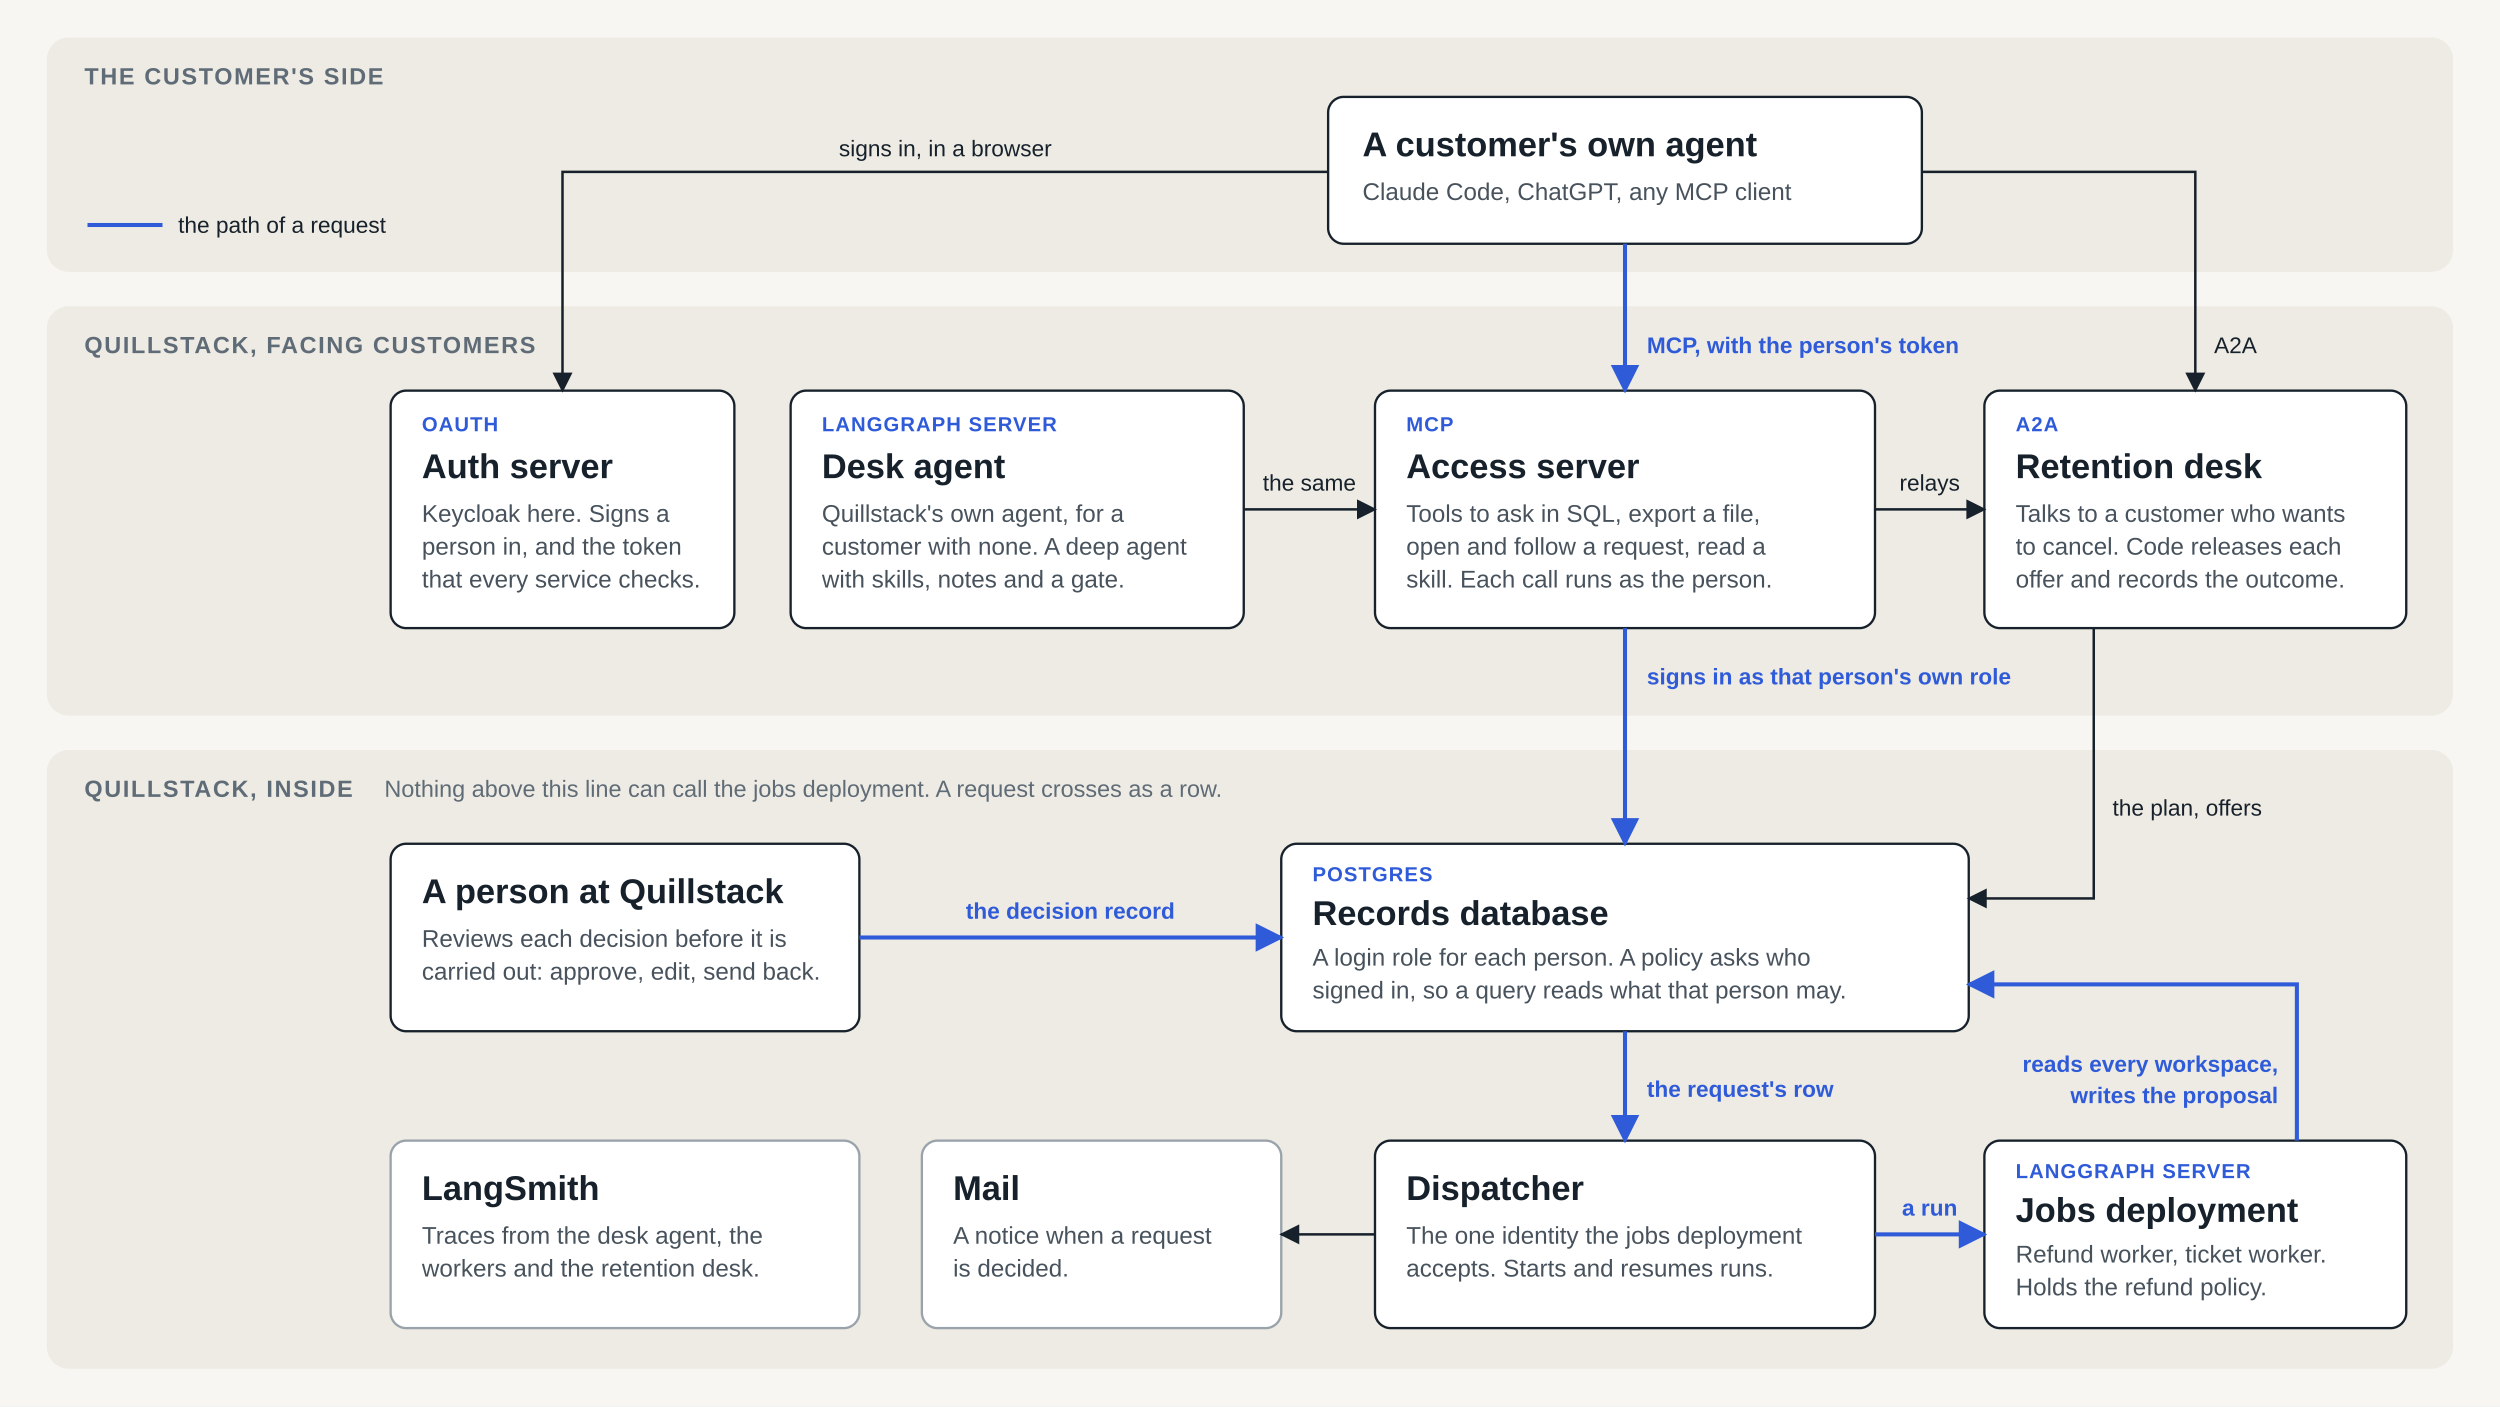
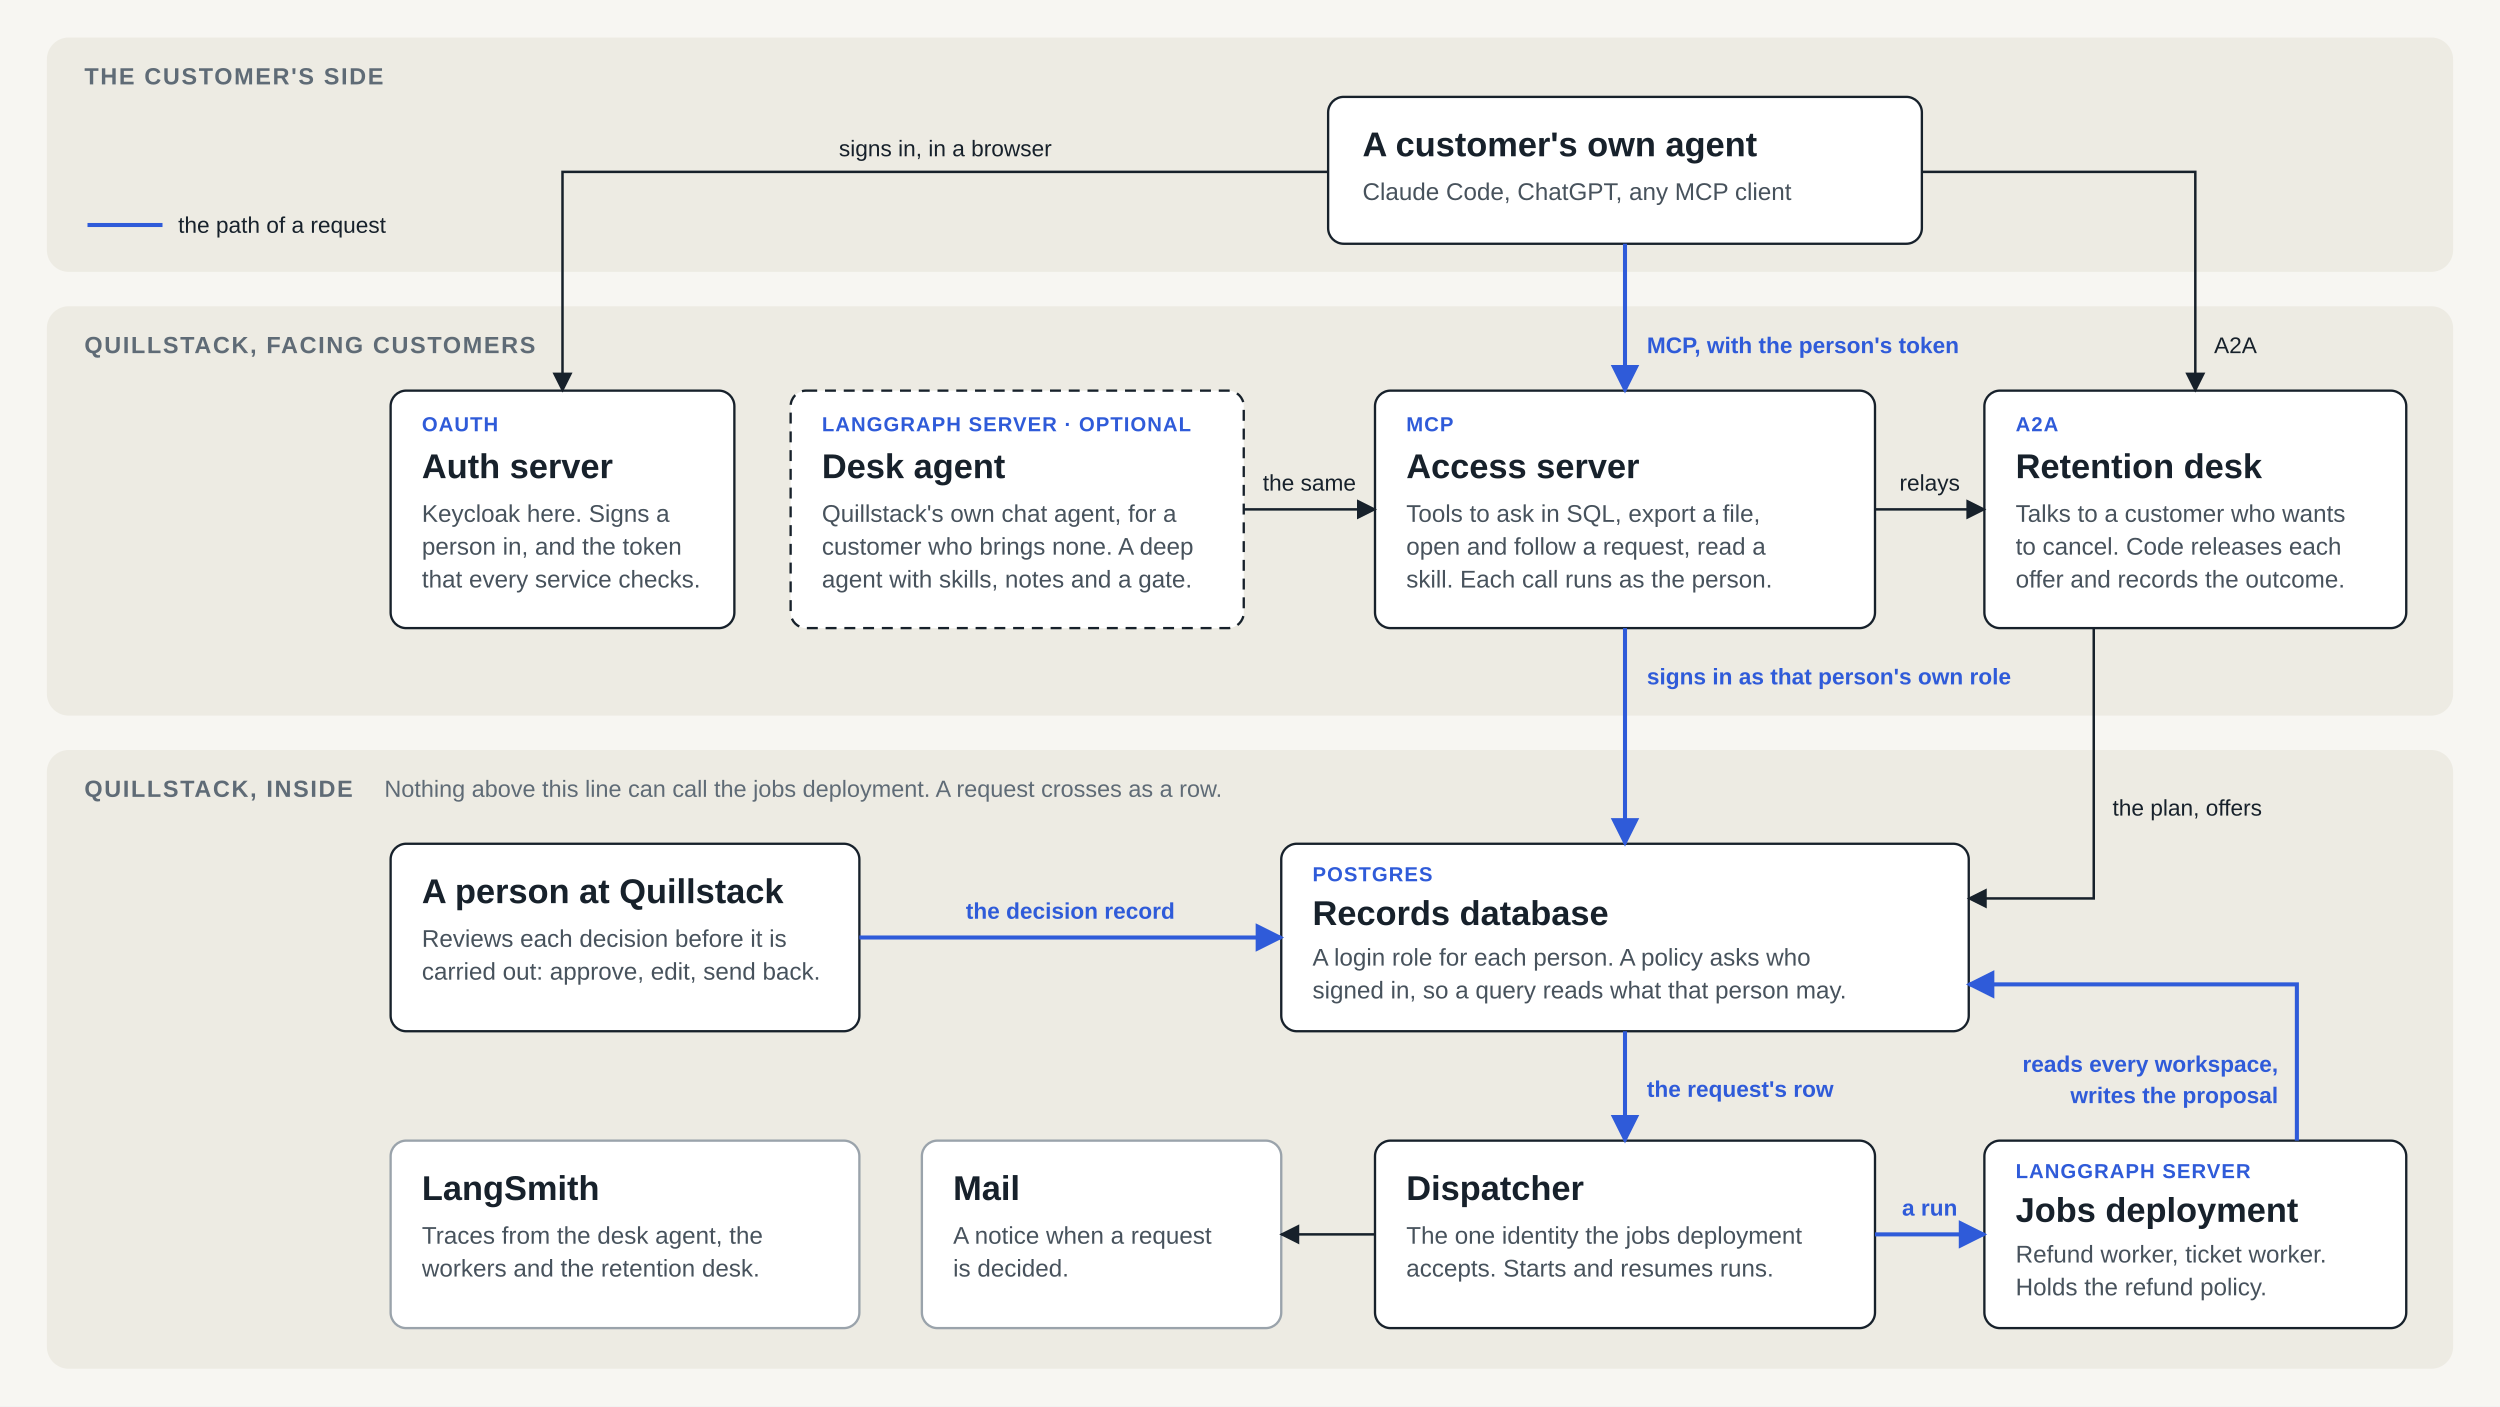
<svg xmlns="http://www.w3.org/2000/svg" viewBox="0 0 1600 900" font-family="-apple-system, 'Helvetica Neue', Arial, sans-serif">
  <defs>
    <marker id="ink" viewBox="0 0 10 10" refX="9" refY="5" markerWidth="8" markerHeight="8" orient="auto-start-reverse">
      <path d="M0 0 L10 5 L0 10 z" fill="#17212B" />
    </marker>
    <marker id="blue" viewBox="0 0 10 10" refX="9" refY="5" markerWidth="7" markerHeight="7" orient="auto-start-reverse">
      <path d="M0 0 L10 5 L0 10 z" fill="#2F5BD9" />
    </marker>
    <style>
      .zone { fill: #EDEBE3; }
      .zl { font-size: 15px; font-weight: 600; fill: #5F6B76; letter-spacing: 0.07em; }
      .zs { font-size: 15px; fill: #5F6B76; }
      .box { fill: #FFFFFF; stroke: #17212B; stroke-width: 1.5; }
      .out { fill: #FFFFFF; stroke: #9AA3AB; stroke-width: 1.5; }
      .t { font-size: 22px; font-weight: 650; fill: #17212B; }
      .b { font-size: 15.5px; fill: #47525C; }
      .tag { font-size: 13px; font-weight: 650; fill: #2F5BD9; letter-spacing: 0.05em; }
      .a { fill: none; stroke: #17212B; stroke-width: 1.6; marker-end: url(#ink); }
      .r { fill: none; stroke: #2F5BD9; stroke-width: 2.6; marker-end: url(#blue); }
      .l { font-size: 14.5px; fill: #17212B; }
      .lr { font-size: 14.5px; fill: #2F5BD9; font-weight: 600; }
    </style>
  </defs>
  <rect width="1600" height="900" fill="#F7F6F2" />
  <rect class="zone" x="30" y="24" width="1540" height="150" rx="14" />
  <text class="zl" x="54" y="54">THE CUSTOMER'S SIDE</text>
  <rect class="zone" x="30" y="196" width="1540" height="262" rx="14" />
  <text class="zl" x="54" y="226">QUILLSTACK, FACING CUSTOMERS</text>
  <rect class="zone" x="30" y="480" width="1540" height="396" rx="14" />
  <text class="zl" x="54" y="510">QUILLSTACK, INSIDE</text>
  <text class="zs" x="246" y="510">Nothing above this line can call the jobs deployment. A request crosses as a row.</text>
  <line x1="56" y1="144" x2="104" y2="144" stroke="#2F5BD9" stroke-width="2.6" />
  <text class="l" x="114" y="149">the path of a request</text>
  <rect class="box" x="850" y="62" width="380" height="94" rx="10" />
  <text class="t" x="872" y="100">A customer's own agent</text>
  <text class="b" x="872" y="128">Claude Code, ChatGPT, any MCP client</text>
  <rect class="box" x="250" y="250" width="220" height="152" rx="10" />
  <text class="tag" x="270" y="276">OAUTH</text>
  <text class="t" x="270" y="306">Auth server</text>
  <text class="b" x="270" y="334">Keycloak here. Signs a</text>
  <text class="b" x="270" y="355">person in, and the token</text>
  <text class="b" x="270" y="376">that every service checks.</text>
-   <rect class="box" x="506" y="250" width="290" height="152" rx="10" />
-   <text class="tag" x="526" y="276">LANGGRAPH SERVER</text>
+   <rect class="box" x="506" y="250" width="290" height="152" rx="10" stroke-dasharray="7 5" />
+   <text class="tag" x="526" y="276">LANGGRAPH SERVER · OPTIONAL</text>
  <text class="t" x="526" y="306">Desk agent</text>
-   <text class="b" x="526" y="334">Quillstack's own agent, for a</text>
-   <text class="b" x="526" y="355">customer with none. A deep agent</text>
-   <text class="b" x="526" y="376">with skills, notes and a gate.</text>
+   <text class="b" x="526" y="334">Quillstack's own chat agent, for a</text>
+   <text class="b" x="526" y="355">customer who brings none. A deep</text>
+   <text class="b" x="526" y="376">agent with skills, notes and a gate.</text>
  <rect class="box" x="880" y="250" width="320" height="152" rx="10" />
  <text class="tag" x="900" y="276">MCP</text>
  <text class="t" x="900" y="306">Access server</text>
  <text class="b" x="900" y="334">Tools to ask in SQL, export a file,</text>
  <text class="b" x="900" y="355">open and follow a request, read a</text>
  <text class="b" x="900" y="376">skill. Each call runs as the person.</text>
  <rect class="box" x="1270" y="250" width="270" height="152" rx="10" />
  <text class="tag" x="1290" y="276">A2A</text>
  <text class="t" x="1290" y="306">Retention desk</text>
  <text class="b" x="1290" y="334">Talks to a customer who wants</text>
  <text class="b" x="1290" y="355">to cancel. Code releases each</text>
  <text class="b" x="1290" y="376">offer and records the outcome.</text>
  <rect class="box" x="250" y="540" width="300" height="120" rx="10" />
  <text class="t" x="270" y="578">A person at Quillstack</text>
  <text class="b" x="270" y="606">Reviews each decision before it is</text>
  <text class="b" x="270" y="627">carried out: approve, edit, send back.</text>
  <rect class="box" x="820" y="540" width="440" height="120" rx="10" />
  <text class="tag" x="840" y="564">POSTGRES</text>
  <text class="t" x="840" y="592">Records database</text>
  <text class="b" x="840" y="618">A login role for each person. A policy asks who</text>
  <text class="b" x="840" y="639">signed in, so a query reads what that person may.</text>
  <rect class="out" x="250" y="730" width="300" height="120" rx="10" />
  <text class="t" x="270" y="768">LangSmith</text>
  <text class="b" x="270" y="796">Traces from the desk agent, the</text>
  <text class="b" x="270" y="817">workers and the retention desk.</text>
  <rect class="out" x="590" y="730" width="230" height="120" rx="10" />
  <text class="t" x="610" y="768">Mail</text>
  <text class="b" x="610" y="796">A notice when a request</text>
  <text class="b" x="610" y="817">is decided.</text>
  <rect class="box" x="880" y="730" width="320" height="120" rx="10" />
  <text class="t" x="900" y="768">Dispatcher</text>
  <text class="b" x="900" y="796">The one identity the jobs deployment</text>
  <text class="b" x="900" y="817">accepts. Starts and resumes runs.</text>
  <rect class="box" x="1270" y="730" width="270" height="120" rx="10" />
  <text class="tag" x="1290" y="754">LANGGRAPH SERVER</text>
  <text class="t" x="1290" y="782">Jobs deployment</text>
  <text class="b" x="1290" y="808">Refund worker, ticket worker.</text>
  <text class="b" x="1290" y="829">Holds the refund policy.</text>
  <path class="a" d="M850 110 H360 V250" />
  <text class="l" x="605" y="100" text-anchor="middle">signs in, in a browser</text>
  <path class="a" d="M1230 110 H1405 V250" />
  <text class="l" x="1417" y="226">A2A</text>
  <path class="a" d="M796 326 H880" />
  <text class="l" x="838" y="314" text-anchor="middle">the same</text>
  <path class="a" d="M1200 326 H1270" />
  <text class="l" x="1235" y="314" text-anchor="middle">relays</text>
  <path class="a" d="M1340 402 V575 H1260" />
  <text class="l" x="1352" y="522">the plan, offers</text>
  <path class="a" d="M880 790 H820" />
  <path class="r" d="M1040 156 V250" />
  <text class="lr" x="1054" y="226">MCP, with the person's token</text>
  <path class="r" d="M1040 402 V540" />
  <text class="lr" x="1054" y="438">signs in as that person's own role</text>
  <path class="r" d="M1040 660 V730" />
  <text class="lr" x="1054" y="702">the request's row</text>
  <path class="r" d="M1200 790 H1270" />
  <text class="lr" x="1235" y="778" text-anchor="middle">a run</text>
  <path class="r" d="M1470 730 V630 H1260" />
  <text class="lr" x="1458" y="686" text-anchor="end">reads every workspace,</text>
  <text class="lr" x="1458" y="706" text-anchor="end">writes the proposal</text>
  <path class="r" d="M550 600 H820" />
  <text class="lr" x="685" y="588" text-anchor="middle">the decision record</text>
</svg>
